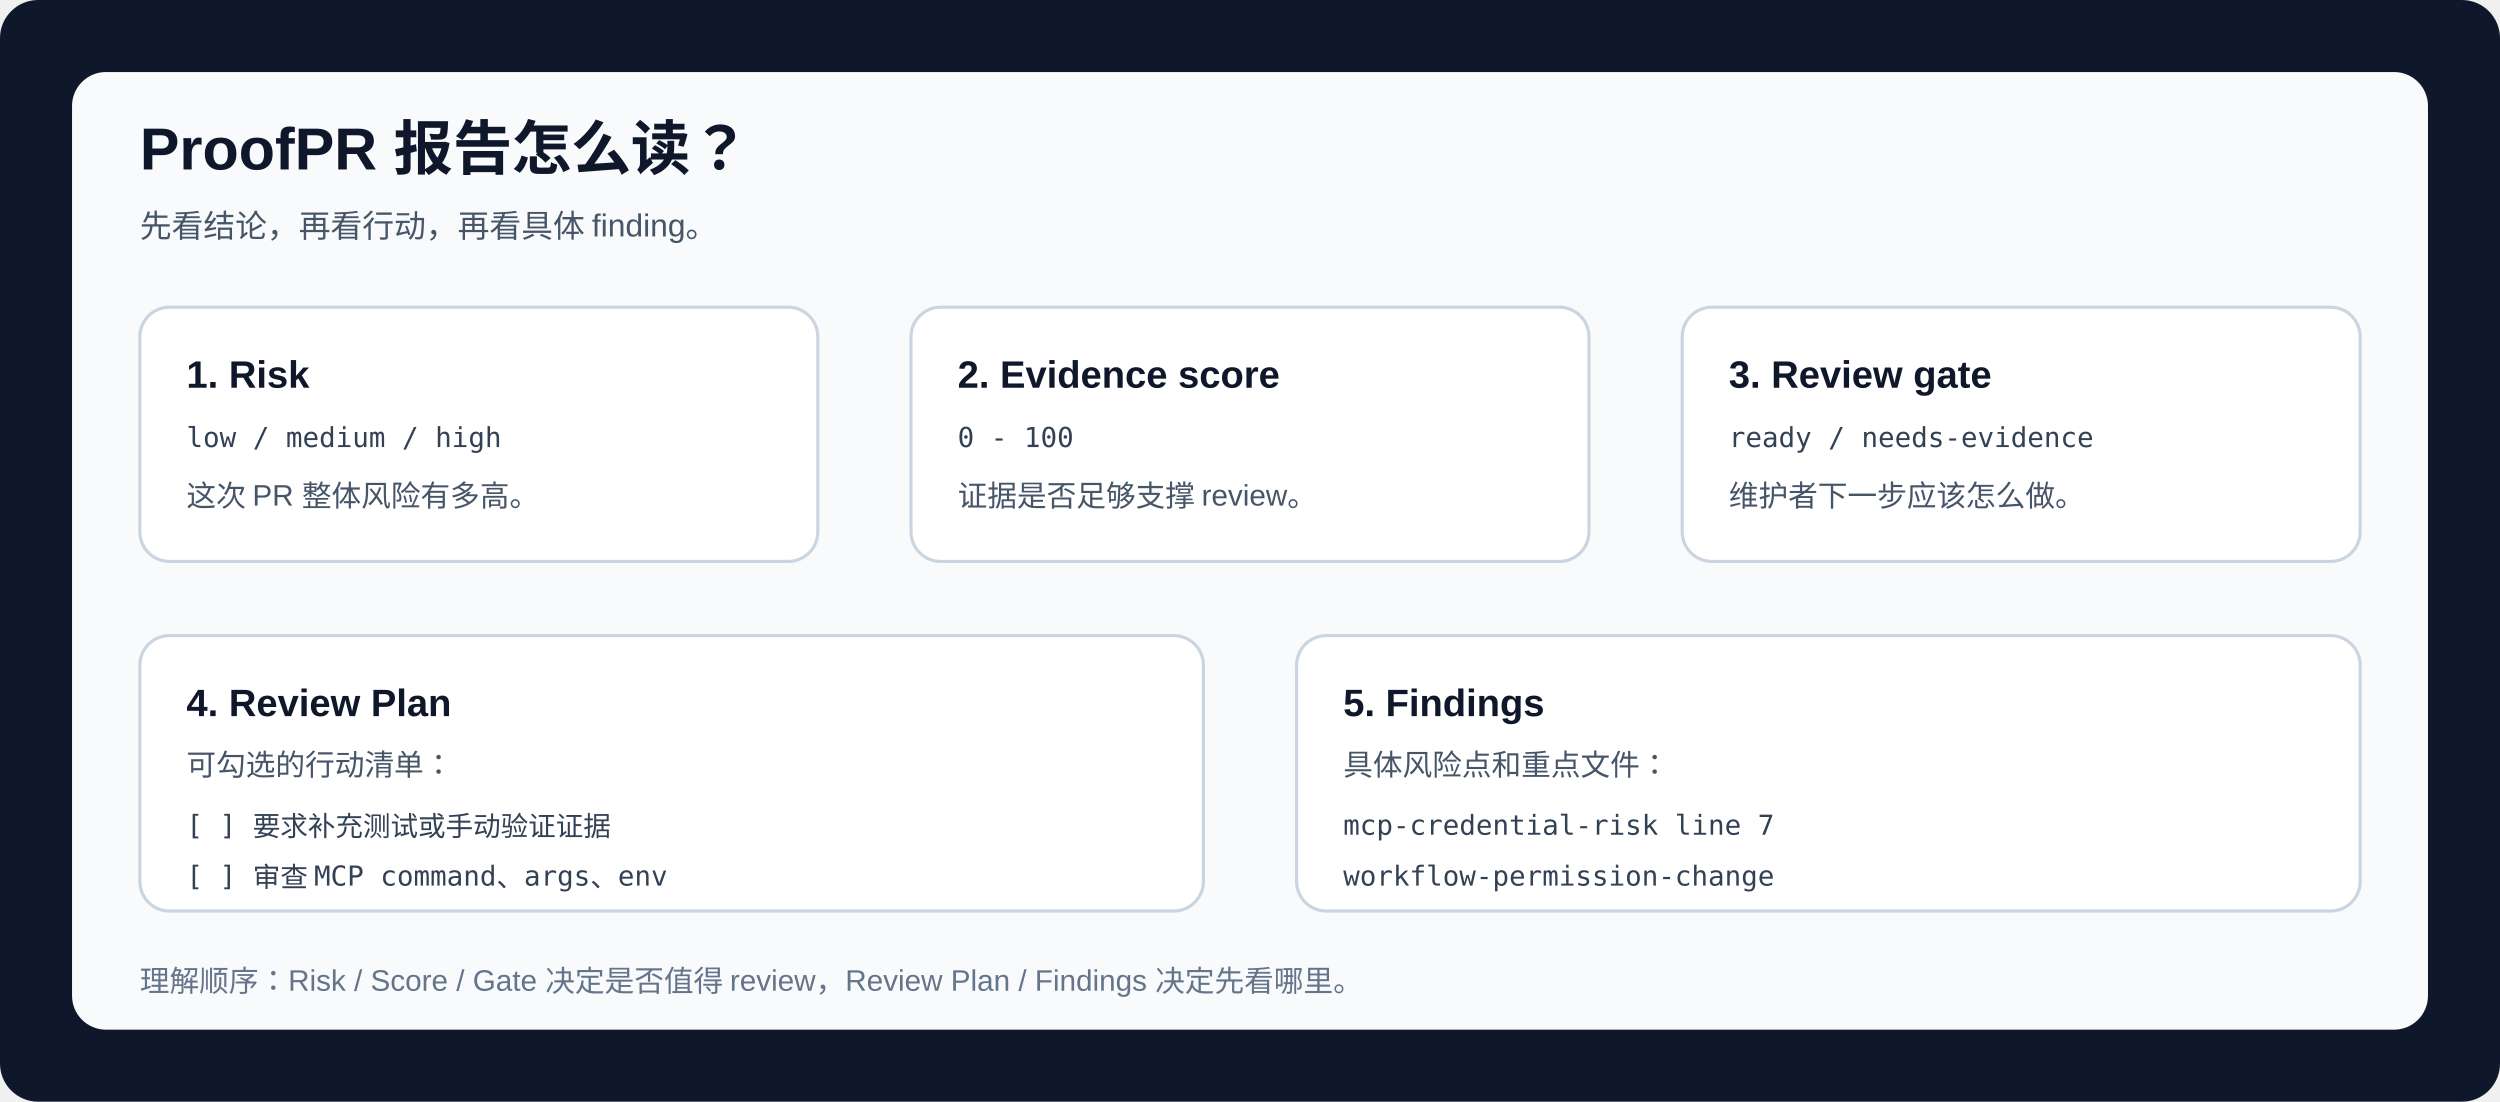
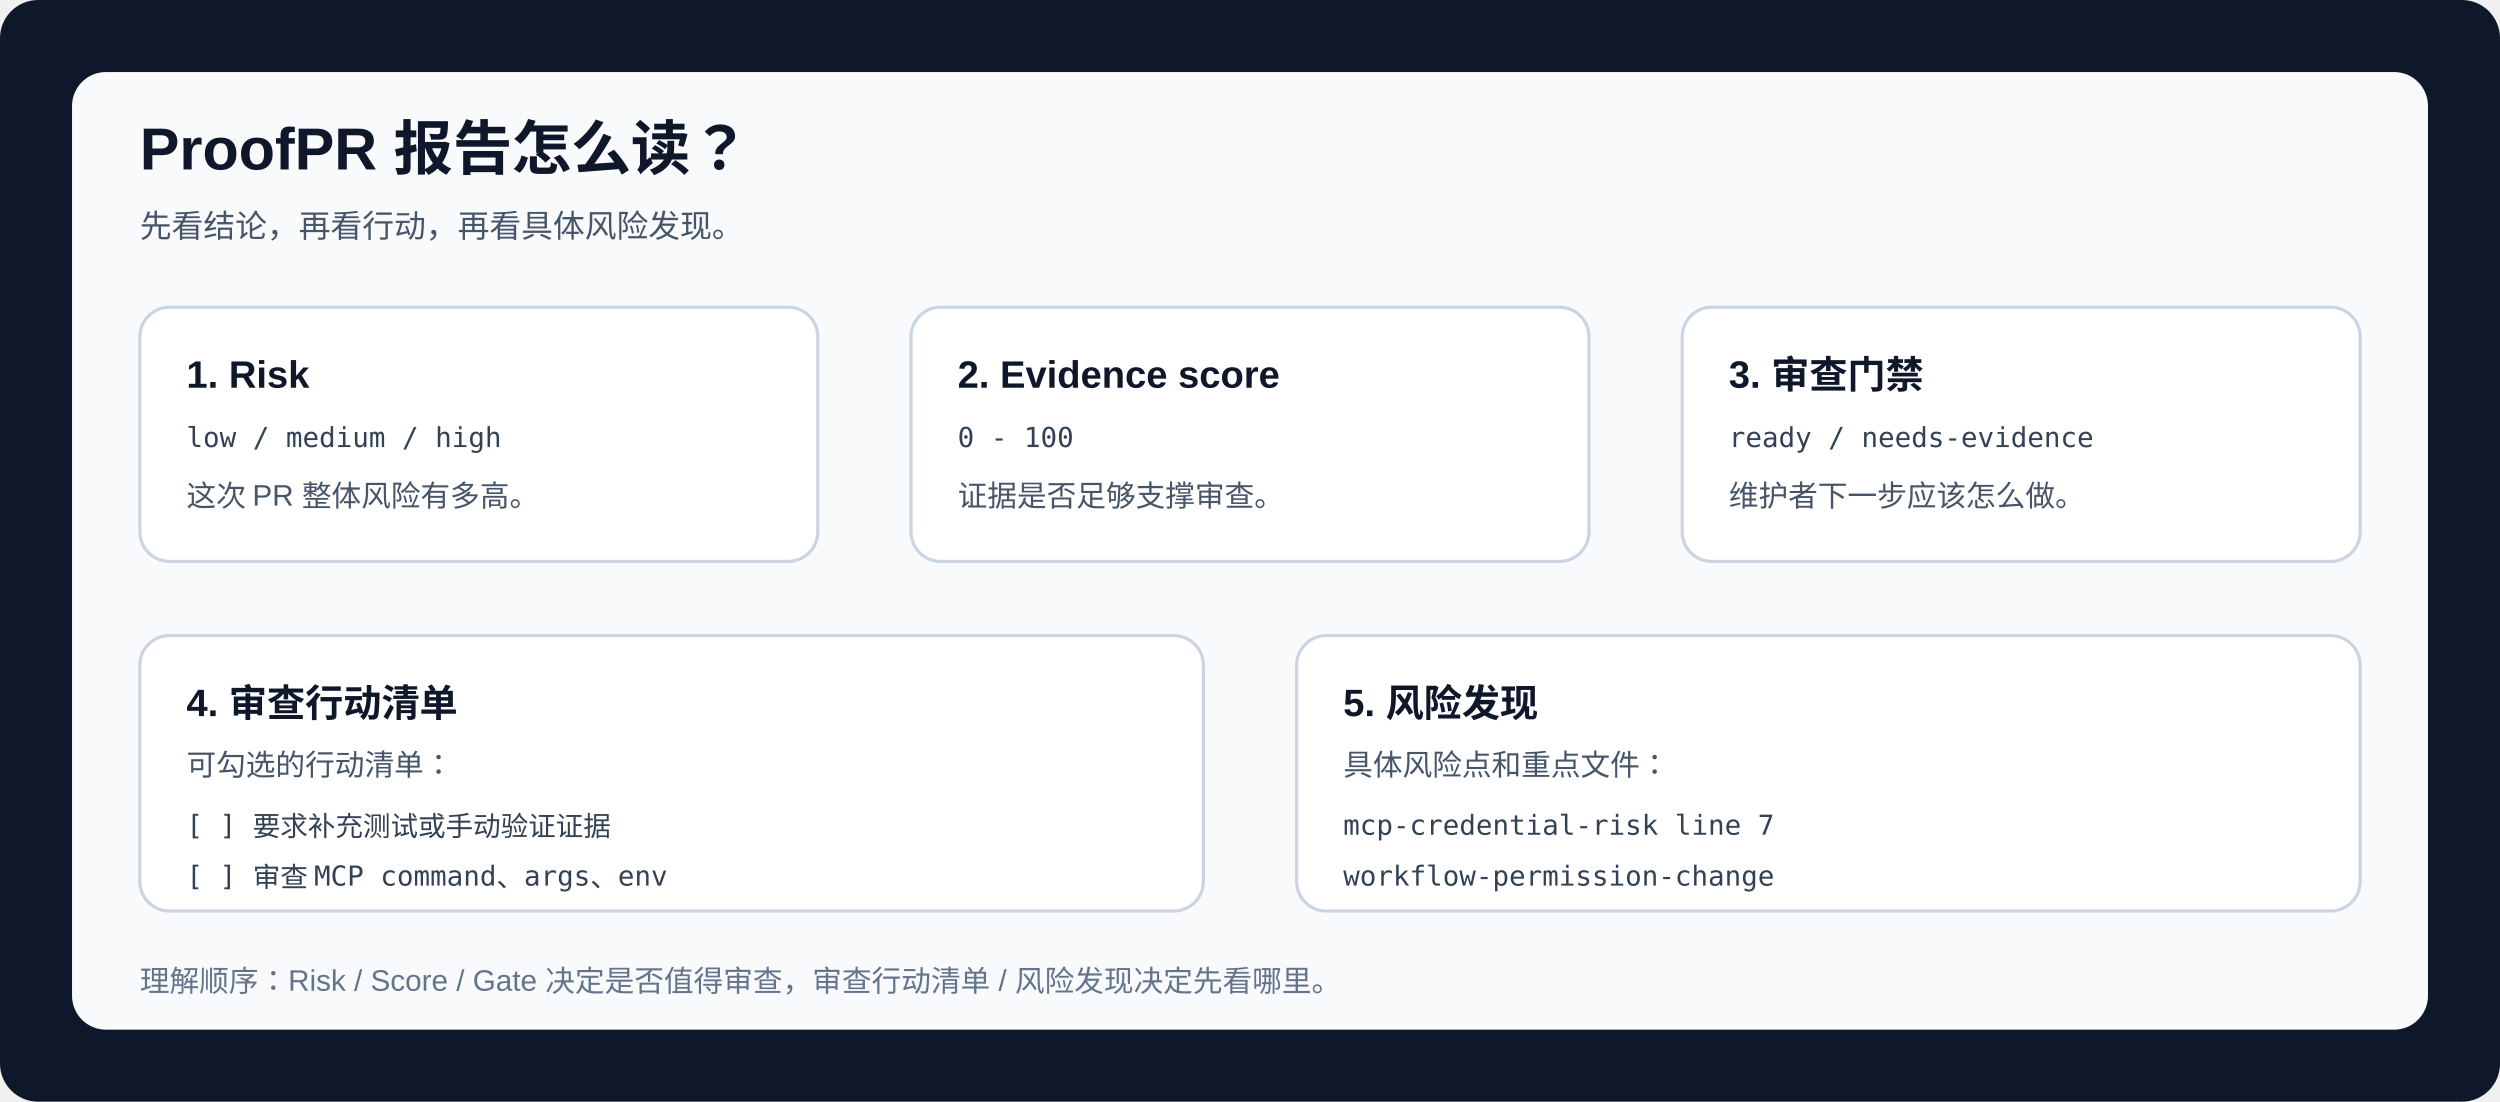
<svg xmlns="http://www.w3.org/2000/svg" width="1180" height="520" viewBox="0 0 1180 520" role="img" aria-labelledby="title desc">
  <rect width="1180" height="520" rx="18" fill="#0f172a" />
  <rect x="34" y="34" width="1112" height="452" rx="16" fill="#f8fafc" />
  <text x="66" y="80" font-family="Arial, 'Microsoft YaHei', sans-serif" font-size="28" font-weight="700" fill="#0f172a">ProofPR 报告怎么读？</text>
-   <text x="66" y="112" font-family="Arial, 'Microsoft YaHei', sans-serif" font-size="15" fill="#475569">先看结论，再看行动，再看具体 finding。</text>
+   <text x="66" y="112" font-family="Arial, 'Microsoft YaHei', sans-serif" font-size="15" fill="#475569">先看结论，再看行动，再看具体风险发现。</text>
  <defs>
    <style>
      .panel { fill: #ffffff; stroke: #cbd5e1; stroke-width: 1.5; }
      .h { font-family: Arial, 'Microsoft YaHei', sans-serif; font-size: 18px; font-weight: 700; fill: #0f172a; }
      .t { font-family: Arial, 'Microsoft YaHei', sans-serif; font-size: 14px; fill: #475569; }
      .mono { font-family: Consolas, 'Microsoft YaHei', monospace; font-size: 13px; fill: #334155; }
    </style>
  </defs>
  <g transform="translate(66 145)">
    <rect class="panel" width="320" height="120" rx="14" />
    <text class="h" x="22" y="38">1. Risk</text>
    <text class="mono" x="22" y="66">low / medium / high</text>
    <text class="t" x="22" y="94">这次 PR 整体风险有多高。</text>
  </g>
  <g transform="translate(430 145)">
    <rect class="panel" width="320" height="120" rx="14" />
    <text class="h" x="22" y="38">2. Evidence score</text>
    <text class="mono" x="22" y="66">0 - 100</text>
-     <text class="t" x="22" y="94">证据是否足够支撑 review。</text>
+     <text class="t" x="22" y="94">证据是否足够支撑审查。</text>
  </g>
  <g transform="translate(794 145)">
    <rect class="panel" width="320" height="120" rx="14" />
-     <text class="h" x="22" y="38">3. Review gate</text>
+     <text class="h" x="22" y="38">3. 审查门禁</text>
    <text class="mono" x="22" y="66">ready / needs-evidence</text>
    <text class="t" x="22" y="94">维护者下一步应该怎么做。</text>
  </g>
  <g transform="translate(66 300)">
    <rect class="panel" width="502" height="130" rx="14" />
-     <text class="h" x="22" y="38">4. Review Plan</text>
+     <text class="h" x="22" y="38">4. 审查行动清单</text>
    <text class="t" x="22" y="66">可勾选的行动清单：</text>
    <text class="mono" x="22" y="94">[ ] 要求补充测试或手动验证证据</text>
    <text class="mono" x="22" y="118">[ ] 审查 MCP command、args、env</text>
  </g>
  <g transform="translate(612 300)">
    <rect class="panel" width="502" height="130" rx="14" />
-     <text class="h" x="22" y="38">5. Findings</text>
+     <text class="h" x="22" y="38">5. 风险发现</text>
    <text class="t" x="22" y="66">具体风险点和重点文件：</text>
    <text class="mono" x="22" y="94">mcp-credential-risk  line 7</text>
    <text class="mono" x="22" y="118">workflow-permission-change</text>
  </g>
-   <text x="66" y="468" font-family="Arial, 'Microsoft YaHei', sans-serif" font-size="14" fill="#64748b">理解顺序：Risk / Score / Gate 决定是否值得 review，Review Plan / Findings 决定先看哪里。</text>
+   <text x="66" y="468" font-family="Arial, 'Microsoft YaHei', sans-serif" font-size="14" fill="#64748b">理解顺序：Risk / Score / Gate 决定是否值得审查，审查行动清单 / 风险发现决定先看哪里。</text>
</svg>
